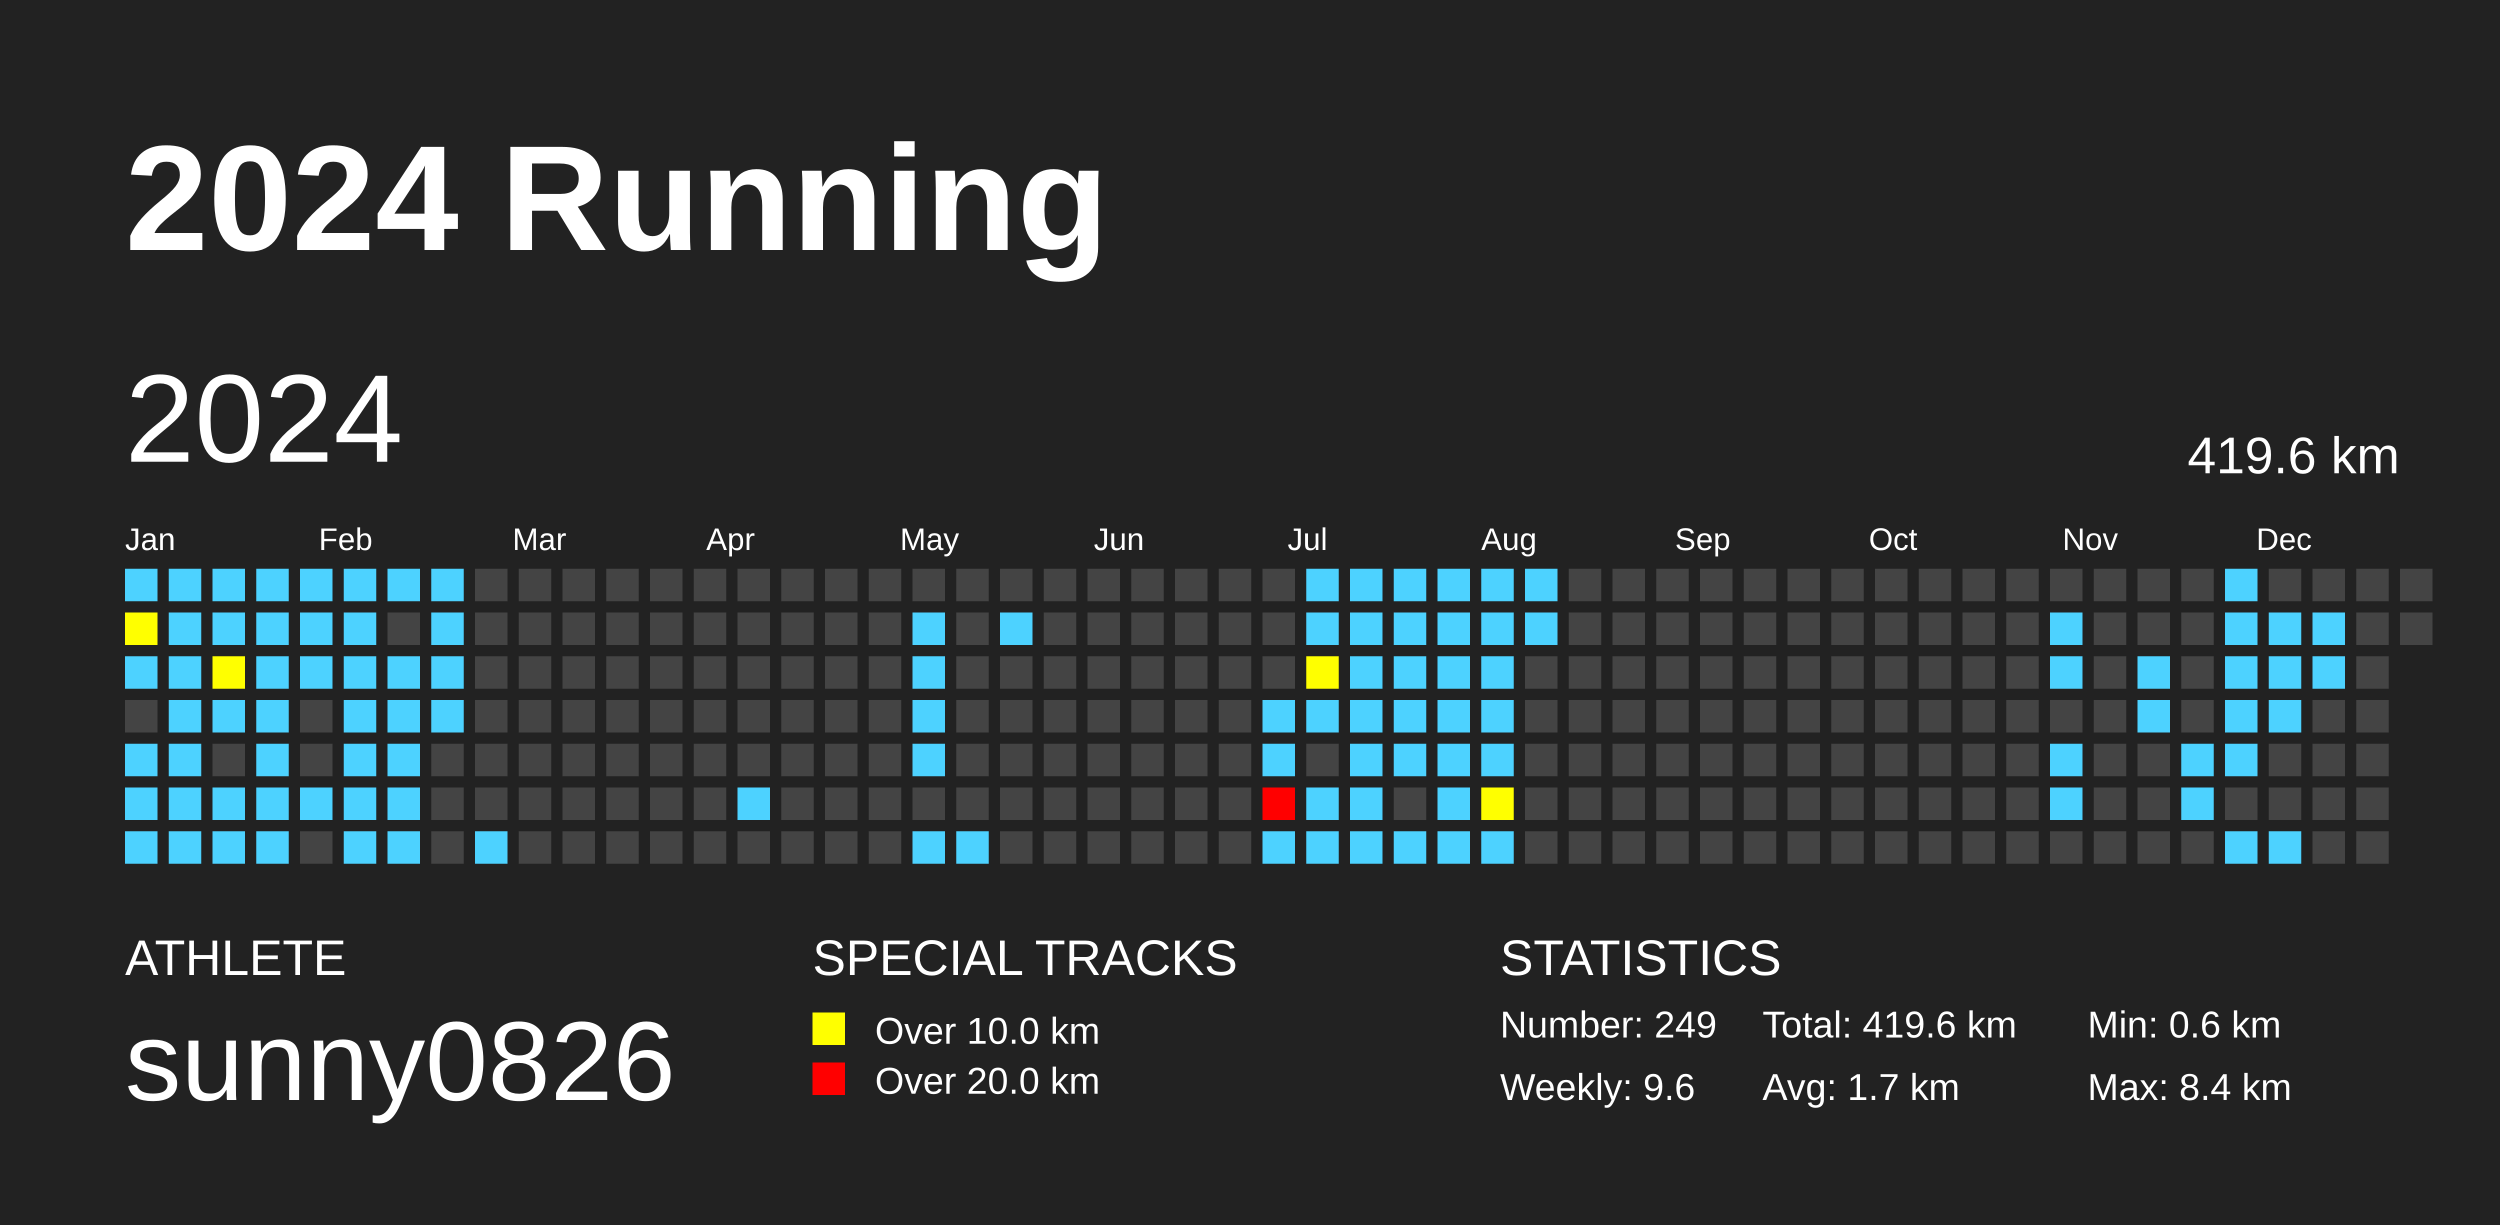
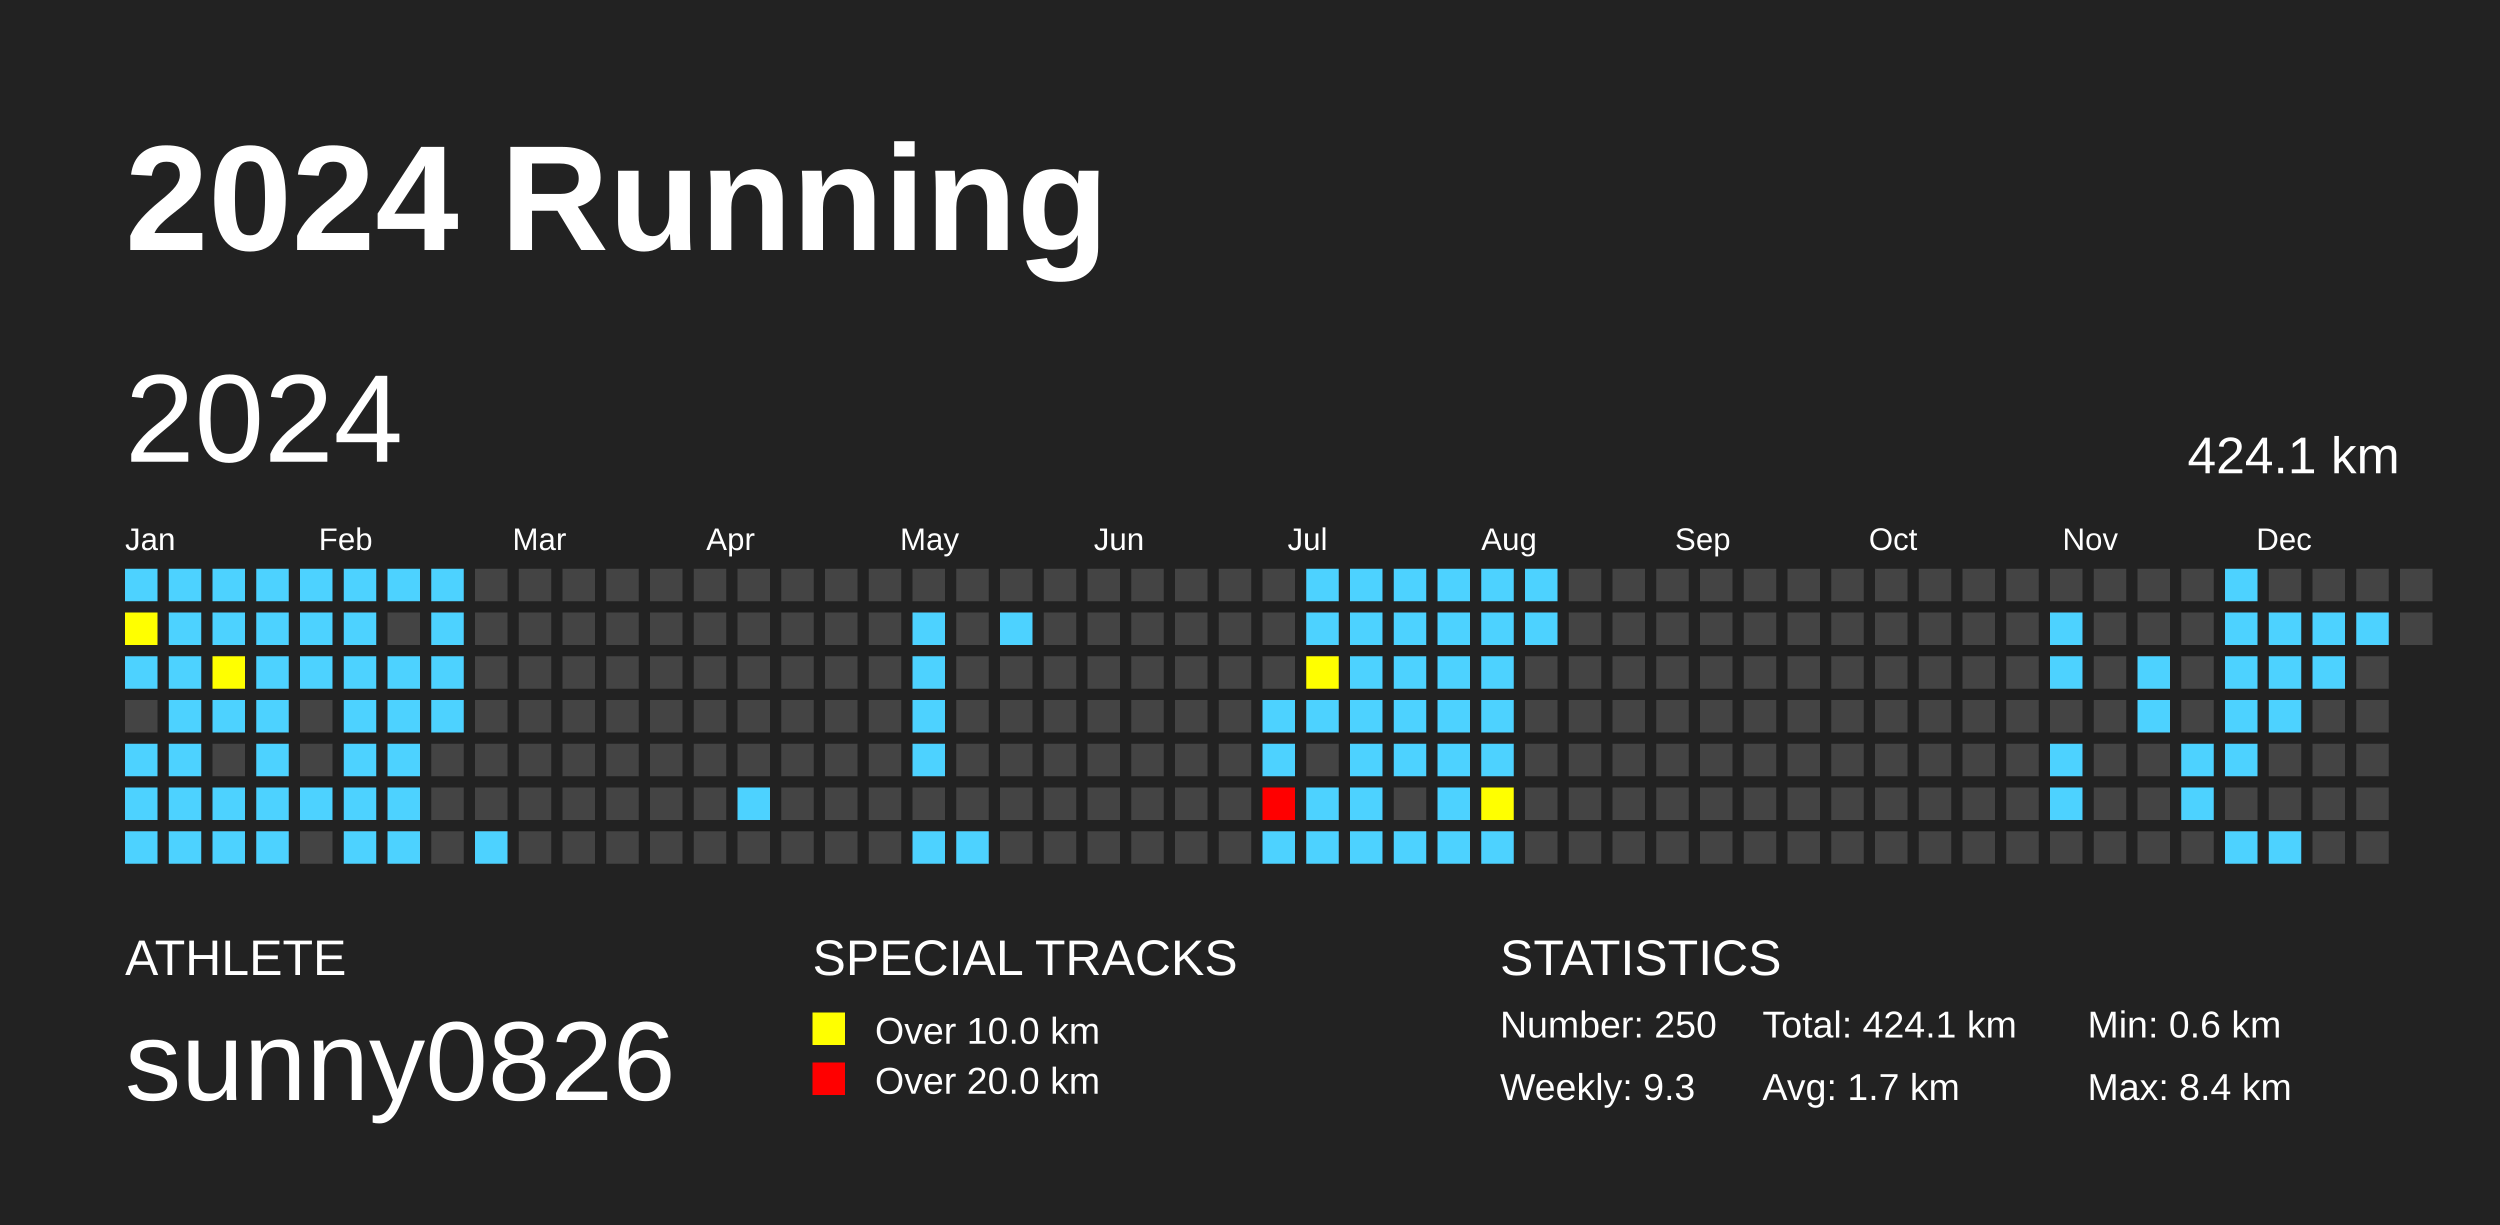
<svg xmlns="http://www.w3.org/2000/svg" baseProfile="full" height="98mm" version="1.1" viewBox="0,0,200,98" width="200mm">
  <defs />
  <rect fill="#222222" height="98" width="200" x="0" y="0" />
  <text fill="#FFFFFF" style="font-size:12px; font-family:Arial; font-weight:bold;" x="10" y="20">2024 Running</text>
  <text fill="#FFFFFF" style="font-size:4px; font-family:Arial" x="10" y="78">ATHLETE</text>
  <text fill="#FFFFFF" style="font-size:9px; font-family:Arial" x="10" y="88">sunny0826</text>
  <text fill="#FFFFFF" style="font-size:4px; font-family:Arial" x="65" y="78">SPECIAL TRACKS</text>
  <rect fill="yellow" height="2.6" width="2.6" x="65" y="81" />
  <text fill="#FFFFFF" style="font-size:3px; font-family:Arial" x="70" y="83.5">Over 10.0 km</text>
  <rect fill="red" height="2.6" width="2.6" x="65" y="85" />
  <text fill="#FFFFFF" style="font-size:3px; font-family:Arial" x="70" y="87.5">Over 20.0 km</text>
  <text fill="#FFFFFF" style="font-size:4px; font-family:Arial" x="120" y="78">STATISTICS</text>
-   <text fill="#FFFFFF" style="font-size:3px; font-family:Arial" x="120" y="83">Number: 249</text>
-   <text fill="#FFFFFF" style="font-size:3px; font-family:Arial" x="120" y="88">Weekly: 9.6</text>
-   <text fill="#FFFFFF" style="font-size:3px; font-family:Arial" x="141" y="83">Total: 419.6 km</text>
+   <text fill="#FFFFFF" style="font-size:3px; font-family:Arial" x="120" y="83">Number: 250</text>
+   <text fill="#FFFFFF" style="font-size:3px; font-family:Arial" x="120" y="88">Weekly: 9.3</text>
+   <text fill="#FFFFFF" style="font-size:3px; font-family:Arial" x="141" y="83">Total: 424.1 km</text>
  <text fill="#FFFFFF" style="font-size:3px; font-family:Arial" x="141" y="88">Avg: 1.7 km</text>
  <text fill="#FFFFFF" style="font-size:3px; font-family:Arial" x="167" y="83">Min: 0.6 km</text>
  <text fill="#FFFFFF" style="font-size:3px; font-family:Arial" x="167" y="88">Max: 8.4 km</text>
  <text dominant-baseline="hanging" fill="#FFFFFF" style="font-size:10.0px; font-family:Arial;" x="10" y="30">2024</text>
-   <text dominant-baseline="hanging" fill="#FFFFFF" style="font-size:4.125px; font-family:Arial;" x="175" y="35">419.6 km</text>
+   <text dominant-baseline="hanging" fill="#FFFFFF" style="font-size:4.125px; font-family:Arial;" x="175" y="35">424.1 km</text>
  <text fill="#FFFFFF" style="font-size:2.5px; font-family:Arial" x="10.0" y="44">Jan</text>
  <text fill="#FFFFFF" style="font-size:2.5px; font-family:Arial" x="25.5" y="44">Feb</text>
  <text fill="#FFFFFF" style="font-size:2.5px; font-family:Arial" x="41.0" y="44">Mar</text>
  <text fill="#FFFFFF" style="font-size:2.5px; font-family:Arial" x="56.5" y="44">Apr</text>
  <text fill="#FFFFFF" style="font-size:2.5px; font-family:Arial" x="72.0" y="44">May</text>
  <text fill="#FFFFFF" style="font-size:2.5px; font-family:Arial" x="87.5" y="44">Jun</text>
  <text fill="#FFFFFF" style="font-size:2.5px; font-family:Arial" x="103.0" y="44">Jul</text>
  <text fill="#FFFFFF" style="font-size:2.5px; font-family:Arial" x="118.5" y="44">Aug</text>
  <text fill="#FFFFFF" style="font-size:2.5px; font-family:Arial" x="134.0" y="44">Sep</text>
  <text fill="#FFFFFF" style="font-size:2.5px; font-family:Arial" x="149.5" y="44">Oct</text>
  <text fill="#FFFFFF" style="font-size:2.5px; font-family:Arial" x="165.0" y="44">Nov</text>
  <text fill="#FFFFFF" style="font-size:2.5px; font-family:Arial" x="180.5" y="44">Dec</text>
  <rect fill="#4DD2FF" height="2.6" width="2.6" x="10.0" y="45.5" />
  <rect fill="yellow" height="2.6" width="2.6" x="10.0" y="49.0" />
  <rect fill="#4DD2FF" height="2.6" width="2.6" x="10.0" y="52.5" />
  <rect fill="#444444" height="2.6" width="2.6" x="10.0" y="56.0" />
  <rect fill="#4DD2FF" height="2.6" width="2.6" x="10.0" y="59.5" />
  <rect fill="#4DD2FF" height="2.6" width="2.6" x="10.0" y="63.0" />
  <rect fill="#4DD2FF" height="2.6" width="2.6" x="10.0" y="66.5" />
  <rect fill="#4DD2FF" height="2.6" width="2.6" x="13.5" y="45.5" />
  <rect fill="#4DD2FF" height="2.6" width="2.6" x="13.5" y="49.0" />
  <rect fill="#4DD2FF" height="2.6" width="2.6" x="13.5" y="52.5" />
  <rect fill="#4DD2FF" height="2.6" width="2.6" x="13.5" y="56.0" />
  <rect fill="#4DD2FF" height="2.6" width="2.6" x="13.5" y="59.5" />
  <rect fill="#4DD2FF" height="2.6" width="2.6" x="13.5" y="63.0" />
  <rect fill="#4DD2FF" height="2.6" width="2.6" x="13.5" y="66.5" />
  <rect fill="#4DD2FF" height="2.6" width="2.6" x="17.0" y="45.5" />
  <rect fill="#4DD2FF" height="2.6" width="2.6" x="17.0" y="49.0" />
  <rect fill="yellow" height="2.6" width="2.6" x="17.0" y="52.5" />
  <rect fill="#4DD2FF" height="2.6" width="2.6" x="17.0" y="56.0" />
  <rect fill="#444444" height="2.6" width="2.6" x="17.0" y="59.5" />
  <rect fill="#4DD2FF" height="2.6" width="2.6" x="17.0" y="63.0" />
  <rect fill="#4DD2FF" height="2.6" width="2.6" x="17.0" y="66.5" />
  <rect fill="#4DD2FF" height="2.6" width="2.6" x="20.5" y="45.5" />
  <rect fill="#4DD2FF" height="2.6" width="2.6" x="20.5" y="49.0" />
  <rect fill="#4DD2FF" height="2.6" width="2.6" x="20.5" y="52.5" />
  <rect fill="#4DD2FF" height="2.6" width="2.6" x="20.5" y="56.0" />
  <rect fill="#4DD2FF" height="2.6" width="2.6" x="20.5" y="59.5" />
  <rect fill="#4DD2FF" height="2.6" width="2.6" x="20.5" y="63.0" />
  <rect fill="#4DD2FF" height="2.6" width="2.6" x="20.5" y="66.5" />
  <rect fill="#4DD2FF" height="2.6" width="2.6" x="24.0" y="45.5" />
  <rect fill="#4DD2FF" height="2.6" width="2.6" x="24.0" y="49.0" />
  <rect fill="#4DD2FF" height="2.6" width="2.6" x="24.0" y="52.5" />
  <rect fill="#444444" height="2.6" width="2.6" x="24.0" y="56.0" />
  <rect fill="#444444" height="2.6" width="2.6" x="24.0" y="59.5" />
  <rect fill="#4DD2FF" height="2.6" width="2.6" x="24.0" y="63.0" />
  <rect fill="#444444" height="2.6" width="2.6" x="24.0" y="66.5" />
  <rect fill="#4DD2FF" height="2.6" width="2.6" x="27.5" y="45.5" />
  <rect fill="#4DD2FF" height="2.6" width="2.6" x="27.5" y="49.0" />
  <rect fill="#4DD2FF" height="2.6" width="2.6" x="27.5" y="52.5" />
  <rect fill="#4DD2FF" height="2.6" width="2.6" x="27.5" y="56.0" />
  <rect fill="#4DD2FF" height="2.6" width="2.6" x="27.5" y="59.5" />
  <rect fill="#4DD2FF" height="2.6" width="2.6" x="27.5" y="63.0" />
  <rect fill="#4DD2FF" height="2.6" width="2.6" x="27.5" y="66.5" />
  <rect fill="#4DD2FF" height="2.6" width="2.6" x="31.0" y="45.5" />
  <rect fill="#444444" height="2.6" width="2.6" x="31.0" y="49.0" />
  <rect fill="#4DD2FF" height="2.6" width="2.6" x="31.0" y="52.5" />
  <rect fill="#4DD2FF" height="2.6" width="2.6" x="31.0" y="56.0" />
  <rect fill="#4DD2FF" height="2.6" width="2.6" x="31.0" y="59.5" />
  <rect fill="#4DD2FF" height="2.6" width="2.6" x="31.0" y="63.0" />
  <rect fill="#4DD2FF" height="2.6" width="2.6" x="31.0" y="66.5" />
  <rect fill="#4DD2FF" height="2.6" width="2.6" x="34.5" y="45.5" />
  <rect fill="#4DD2FF" height="2.6" width="2.6" x="34.5" y="49.0" />
  <rect fill="#4DD2FF" height="2.6" width="2.6" x="34.5" y="52.5" />
  <rect fill="#4DD2FF" height="2.6" width="2.6" x="34.5" y="56.0" />
  <rect fill="#444444" height="2.6" width="2.6" x="34.5" y="59.5" />
  <rect fill="#444444" height="2.6" width="2.6" x="34.5" y="63.0" />
  <rect fill="#444444" height="2.6" width="2.6" x="34.5" y="66.5" />
  <rect fill="#444444" height="2.6" width="2.6" x="38.0" y="45.5" />
  <rect fill="#444444" height="2.6" width="2.6" x="38.0" y="49.0" />
  <rect fill="#444444" height="2.6" width="2.6" x="38.0" y="52.5" />
  <rect fill="#444444" height="2.6" width="2.6" x="38.0" y="56.0" />
  <rect fill="#444444" height="2.6" width="2.6" x="38.0" y="59.5" />
  <rect fill="#444444" height="2.6" width="2.6" x="38.0" y="63.0" />
  <rect fill="#4DD2FF" height="2.6" width="2.6" x="38.0" y="66.5" />
  <rect fill="#444444" height="2.6" width="2.6" x="41.5" y="45.5" />
  <rect fill="#444444" height="2.6" width="2.6" x="41.5" y="49.0" />
  <rect fill="#444444" height="2.6" width="2.6" x="41.5" y="52.5" />
  <rect fill="#444444" height="2.6" width="2.6" x="41.5" y="56.0" />
  <rect fill="#444444" height="2.6" width="2.6" x="41.5" y="59.5" />
  <rect fill="#444444" height="2.6" width="2.6" x="41.5" y="63.0" />
  <rect fill="#444444" height="2.6" width="2.6" x="41.5" y="66.5" />
  <rect fill="#444444" height="2.6" width="2.6" x="45.0" y="45.5" />
  <rect fill="#444444" height="2.6" width="2.6" x="45.0" y="49.0" />
  <rect fill="#444444" height="2.6" width="2.6" x="45.0" y="52.5" />
  <rect fill="#444444" height="2.6" width="2.6" x="45.0" y="56.0" />
  <rect fill="#444444" height="2.6" width="2.6" x="45.0" y="59.5" />
  <rect fill="#444444" height="2.6" width="2.6" x="45.0" y="63.0" />
  <rect fill="#444444" height="2.6" width="2.6" x="45.0" y="66.5" />
  <rect fill="#444444" height="2.6" width="2.6" x="48.5" y="45.5" />
  <rect fill="#444444" height="2.6" width="2.6" x="48.5" y="49.0" />
  <rect fill="#444444" height="2.6" width="2.6" x="48.5" y="52.5" />
  <rect fill="#444444" height="2.6" width="2.6" x="48.5" y="56.0" />
  <rect fill="#444444" height="2.6" width="2.6" x="48.5" y="59.5" />
  <rect fill="#444444" height="2.6" width="2.6" x="48.5" y="63.0" />
  <rect fill="#444444" height="2.6" width="2.6" x="48.5" y="66.5" />
  <rect fill="#444444" height="2.6" width="2.6" x="52.0" y="45.5" />
  <rect fill="#444444" height="2.6" width="2.6" x="52.0" y="49.0" />
  <rect fill="#444444" height="2.6" width="2.6" x="52.0" y="52.5" />
  <rect fill="#444444" height="2.6" width="2.6" x="52.0" y="56.0" />
  <rect fill="#444444" height="2.6" width="2.6" x="52.0" y="59.5" />
  <rect fill="#444444" height="2.6" width="2.6" x="52.0" y="63.0" />
  <rect fill="#444444" height="2.6" width="2.6" x="52.0" y="66.5" />
  <rect fill="#444444" height="2.6" width="2.6" x="55.5" y="45.5" />
  <rect fill="#444444" height="2.6" width="2.6" x="55.5" y="49.0" />
  <rect fill="#444444" height="2.6" width="2.6" x="55.5" y="52.5" />
  <rect fill="#444444" height="2.6" width="2.6" x="55.5" y="56.0" />
  <rect fill="#444444" height="2.6" width="2.6" x="55.5" y="59.5" />
  <rect fill="#444444" height="2.6" width="2.6" x="55.5" y="63.0" />
  <rect fill="#444444" height="2.6" width="2.6" x="55.5" y="66.5" />
  <rect fill="#444444" height="2.6" width="2.6" x="59.0" y="45.5" />
  <rect fill="#444444" height="2.6" width="2.6" x="59.0" y="49.0" />
  <rect fill="#444444" height="2.6" width="2.6" x="59.0" y="52.5" />
  <rect fill="#444444" height="2.6" width="2.6" x="59.0" y="56.0" />
  <rect fill="#444444" height="2.6" width="2.6" x="59.0" y="59.5" />
  <rect fill="#4DD2FF" height="2.6" width="2.6" x="59.0" y="63.0" />
  <rect fill="#444444" height="2.6" width="2.6" x="59.0" y="66.5" />
  <rect fill="#444444" height="2.6" width="2.6" x="62.5" y="45.5" />
  <rect fill="#444444" height="2.6" width="2.6" x="62.5" y="49.0" />
  <rect fill="#444444" height="2.6" width="2.6" x="62.5" y="52.5" />
  <rect fill="#444444" height="2.6" width="2.6" x="62.5" y="56.0" />
  <rect fill="#444444" height="2.6" width="2.6" x="62.5" y="59.5" />
  <rect fill="#444444" height="2.6" width="2.6" x="62.5" y="63.0" />
  <rect fill="#444444" height="2.6" width="2.6" x="62.5" y="66.5" />
  <rect fill="#444444" height="2.6" width="2.6" x="66.0" y="45.5" />
  <rect fill="#444444" height="2.6" width="2.6" x="66.0" y="49.0" />
  <rect fill="#444444" height="2.6" width="2.6" x="66.0" y="52.5" />
  <rect fill="#444444" height="2.6" width="2.6" x="66.0" y="56.0" />
  <rect fill="#444444" height="2.6" width="2.6" x="66.0" y="59.5" />
  <rect fill="#444444" height="2.6" width="2.6" x="66.0" y="63.0" />
  <rect fill="#444444" height="2.6" width="2.6" x="66.0" y="66.5" />
  <rect fill="#444444" height="2.6" width="2.6" x="69.5" y="45.5" />
  <rect fill="#444444" height="2.6" width="2.6" x="69.5" y="49.0" />
  <rect fill="#444444" height="2.6" width="2.6" x="69.5" y="52.5" />
  <rect fill="#444444" height="2.6" width="2.6" x="69.5" y="56.0" />
  <rect fill="#444444" height="2.6" width="2.6" x="69.5" y="59.5" />
  <rect fill="#444444" height="2.6" width="2.6" x="69.5" y="63.0" />
  <rect fill="#444444" height="2.6" width="2.6" x="69.5" y="66.5" />
  <rect fill="#444444" height="2.6" width="2.6" x="73.0" y="45.5" />
  <rect fill="#4DD2FF" height="2.6" width="2.6" x="73.0" y="49.0" />
  <rect fill="#4DD2FF" height="2.6" width="2.6" x="73.0" y="52.5" />
  <rect fill="#4DD2FF" height="2.6" width="2.6" x="73.0" y="56.0" />
  <rect fill="#4DD2FF" height="2.6" width="2.6" x="73.0" y="59.5" />
  <rect fill="#444444" height="2.6" width="2.6" x="73.0" y="63.0" />
  <rect fill="#4DD2FF" height="2.6" width="2.6" x="73.0" y="66.5" />
  <rect fill="#444444" height="2.6" width="2.6" x="76.5" y="45.5" />
  <rect fill="#444444" height="2.6" width="2.6" x="76.5" y="49.0" />
  <rect fill="#444444" height="2.6" width="2.6" x="76.5" y="52.5" />
  <rect fill="#444444" height="2.6" width="2.6" x="76.5" y="56.0" />
  <rect fill="#444444" height="2.6" width="2.6" x="76.5" y="59.5" />
  <rect fill="#444444" height="2.6" width="2.6" x="76.5" y="63.0" />
  <rect fill="#4DD2FF" height="2.6" width="2.6" x="76.5" y="66.5" />
  <rect fill="#444444" height="2.6" width="2.6" x="80.0" y="45.5" />
  <rect fill="#4DD2FF" height="2.6" width="2.6" x="80.0" y="49.0" />
  <rect fill="#444444" height="2.6" width="2.6" x="80.0" y="52.5" />
  <rect fill="#444444" height="2.6" width="2.6" x="80.0" y="56.0" />
  <rect fill="#444444" height="2.6" width="2.6" x="80.0" y="59.5" />
  <rect fill="#444444" height="2.6" width="2.6" x="80.0" y="63.0" />
  <rect fill="#444444" height="2.6" width="2.6" x="80.0" y="66.5" />
  <rect fill="#444444" height="2.6" width="2.6" x="83.5" y="45.5" />
  <rect fill="#444444" height="2.6" width="2.6" x="83.5" y="49.0" />
  <rect fill="#444444" height="2.6" width="2.6" x="83.5" y="52.5" />
  <rect fill="#444444" height="2.6" width="2.6" x="83.5" y="56.0" />
  <rect fill="#444444" height="2.6" width="2.6" x="83.5" y="59.5" />
  <rect fill="#444444" height="2.6" width="2.6" x="83.5" y="63.0" />
  <rect fill="#444444" height="2.6" width="2.6" x="83.5" y="66.5" />
  <rect fill="#444444" height="2.6" width="2.6" x="87.0" y="45.5" />
  <rect fill="#444444" height="2.6" width="2.6" x="87.0" y="49.0" />
  <rect fill="#444444" height="2.6" width="2.6" x="87.0" y="52.5" />
  <rect fill="#444444" height="2.6" width="2.6" x="87.0" y="56.0" />
  <rect fill="#444444" height="2.6" width="2.6" x="87.0" y="59.5" />
  <rect fill="#444444" height="2.6" width="2.6" x="87.0" y="63.0" />
  <rect fill="#444444" height="2.6" width="2.6" x="87.0" y="66.5" />
  <rect fill="#444444" height="2.6" width="2.6" x="90.5" y="45.5" />
  <rect fill="#444444" height="2.6" width="2.6" x="90.5" y="49.0" />
  <rect fill="#444444" height="2.6" width="2.6" x="90.5" y="52.5" />
  <rect fill="#444444" height="2.6" width="2.6" x="90.5" y="56.0" />
  <rect fill="#444444" height="2.6" width="2.6" x="90.5" y="59.5" />
  <rect fill="#444444" height="2.6" width="2.6" x="90.5" y="63.0" />
  <rect fill="#444444" height="2.6" width="2.6" x="90.5" y="66.5" />
  <rect fill="#444444" height="2.6" width="2.6" x="94.0" y="45.5" />
  <rect fill="#444444" height="2.6" width="2.6" x="94.0" y="49.0" />
  <rect fill="#444444" height="2.6" width="2.6" x="94.0" y="52.5" />
  <rect fill="#444444" height="2.6" width="2.6" x="94.0" y="56.0" />
  <rect fill="#444444" height="2.6" width="2.6" x="94.0" y="59.5" />
  <rect fill="#444444" height="2.6" width="2.6" x="94.0" y="63.0" />
  <rect fill="#444444" height="2.6" width="2.6" x="94.0" y="66.5" />
  <rect fill="#444444" height="2.6" width="2.6" x="97.5" y="45.5" />
  <rect fill="#444444" height="2.6" width="2.6" x="97.5" y="49.0" />
  <rect fill="#444444" height="2.6" width="2.6" x="97.5" y="52.5" />
  <rect fill="#444444" height="2.6" width="2.6" x="97.5" y="56.0" />
  <rect fill="#444444" height="2.6" width="2.6" x="97.5" y="59.5" />
  <rect fill="#444444" height="2.6" width="2.6" x="97.5" y="63.0" />
  <rect fill="#444444" height="2.6" width="2.6" x="97.5" y="66.5" />
  <rect fill="#444444" height="2.6" width="2.6" x="101.0" y="45.5" />
  <rect fill="#444444" height="2.6" width="2.6" x="101.0" y="49.0" />
  <rect fill="#444444" height="2.6" width="2.6" x="101.0" y="52.5" />
  <rect fill="#4DD2FF" height="2.6" width="2.6" x="101.0" y="56.0" />
  <rect fill="#4DD2FF" height="2.6" width="2.6" x="101.0" y="59.5" />
  <rect fill="red" height="2.6" width="2.6" x="101.0" y="63.0" />
  <rect fill="#4DD2FF" height="2.6" width="2.6" x="101.0" y="66.5" />
  <rect fill="#4DD2FF" height="2.6" width="2.6" x="104.5" y="45.5" />
  <rect fill="#4DD2FF" height="2.6" width="2.6" x="104.5" y="49.0" />
  <rect fill="yellow" height="2.6" width="2.6" x="104.5" y="52.5" />
  <rect fill="#4DD2FF" height="2.6" width="2.6" x="104.5" y="56.0" />
  <rect fill="#444444" height="2.6" width="2.6" x="104.5" y="59.5" />
  <rect fill="#4DD2FF" height="2.6" width="2.6" x="104.5" y="63.0" />
  <rect fill="#4DD2FF" height="2.6" width="2.6" x="104.5" y="66.5" />
  <rect fill="#4DD2FF" height="2.6" width="2.6" x="108.0" y="45.5" />
  <rect fill="#4DD2FF" height="2.6" width="2.6" x="108.0" y="49.0" />
  <rect fill="#4DD2FF" height="2.6" width="2.6" x="108.0" y="52.5" />
  <rect fill="#4DD2FF" height="2.6" width="2.6" x="108.0" y="56.0" />
  <rect fill="#4DD2FF" height="2.6" width="2.6" x="108.0" y="59.5" />
  <rect fill="#4DD2FF" height="2.6" width="2.6" x="108.0" y="63.0" />
  <rect fill="#4DD2FF" height="2.6" width="2.6" x="108.0" y="66.5" />
  <rect fill="#4DD2FF" height="2.6" width="2.6" x="111.5" y="45.5" />
  <rect fill="#4DD2FF" height="2.6" width="2.6" x="111.5" y="49.0" />
  <rect fill="#4DD2FF" height="2.6" width="2.6" x="111.5" y="52.5" />
  <rect fill="#4DD2FF" height="2.6" width="2.6" x="111.5" y="56.0" />
  <rect fill="#4DD2FF" height="2.6" width="2.6" x="111.5" y="59.5" />
  <rect fill="#444444" height="2.6" width="2.6" x="111.5" y="63.0" />
  <rect fill="#4DD2FF" height="2.6" width="2.6" x="111.5" y="66.5" />
  <rect fill="#4DD2FF" height="2.6" width="2.6" x="115.0" y="45.5" />
  <rect fill="#4DD2FF" height="2.6" width="2.6" x="115.0" y="49.0" />
  <rect fill="#4DD2FF" height="2.6" width="2.6" x="115.0" y="52.5" />
  <rect fill="#4DD2FF" height="2.6" width="2.6" x="115.0" y="56.0" />
  <rect fill="#4DD2FF" height="2.6" width="2.6" x="115.0" y="59.5" />
  <rect fill="#4DD2FF" height="2.6" width="2.6" x="115.0" y="63.0" />
  <rect fill="#4DD2FF" height="2.6" width="2.6" x="115.0" y="66.5" />
  <rect fill="#4DD2FF" height="2.6" width="2.6" x="118.5" y="45.5" />
  <rect fill="#4DD2FF" height="2.6" width="2.6" x="118.5" y="49.0" />
  <rect fill="#4DD2FF" height="2.6" width="2.6" x="118.5" y="52.5" />
  <rect fill="#4DD2FF" height="2.6" width="2.6" x="118.5" y="56.0" />
  <rect fill="#4DD2FF" height="2.6" width="2.6" x="118.5" y="59.5" />
  <rect fill="yellow" height="2.6" width="2.6" x="118.5" y="63.0" />
  <rect fill="#4DD2FF" height="2.6" width="2.6" x="118.5" y="66.5" />
  <rect fill="#4DD2FF" height="2.6" width="2.6" x="122.0" y="45.5" />
  <rect fill="#4DD2FF" height="2.6" width="2.6" x="122.0" y="49.0" />
  <rect fill="#444444" height="2.6" width="2.6" x="122.0" y="52.5" />
  <rect fill="#444444" height="2.6" width="2.6" x="122.0" y="56.0" />
  <rect fill="#444444" height="2.6" width="2.6" x="122.0" y="59.5" />
  <rect fill="#444444" height="2.6" width="2.6" x="122.0" y="63.0" />
  <rect fill="#444444" height="2.6" width="2.6" x="122.0" y="66.5" />
  <rect fill="#444444" height="2.6" width="2.6" x="125.5" y="45.5" />
  <rect fill="#444444" height="2.6" width="2.6" x="125.5" y="49.0" />
  <rect fill="#444444" height="2.6" width="2.6" x="125.5" y="52.5" />
  <rect fill="#444444" height="2.6" width="2.6" x="125.5" y="56.0" />
  <rect fill="#444444" height="2.6" width="2.6" x="125.5" y="59.5" />
  <rect fill="#444444" height="2.6" width="2.6" x="125.5" y="63.0" />
  <rect fill="#444444" height="2.6" width="2.6" x="125.5" y="66.5" />
  <rect fill="#444444" height="2.6" width="2.6" x="129.0" y="45.5" />
  <rect fill="#444444" height="2.6" width="2.6" x="129.0" y="49.0" />
  <rect fill="#444444" height="2.6" width="2.6" x="129.0" y="52.5" />
  <rect fill="#444444" height="2.6" width="2.6" x="129.0" y="56.0" />
  <rect fill="#444444" height="2.6" width="2.6" x="129.0" y="59.5" />
  <rect fill="#444444" height="2.6" width="2.6" x="129.0" y="63.0" />
  <rect fill="#444444" height="2.6" width="2.6" x="129.0" y="66.5" />
  <rect fill="#444444" height="2.6" width="2.6" x="132.5" y="45.5" />
  <rect fill="#444444" height="2.6" width="2.6" x="132.5" y="49.0" />
  <rect fill="#444444" height="2.6" width="2.6" x="132.5" y="52.5" />
  <rect fill="#444444" height="2.6" width="2.6" x="132.5" y="56.0" />
  <rect fill="#444444" height="2.6" width="2.6" x="132.5" y="59.5" />
  <rect fill="#444444" height="2.6" width="2.6" x="132.5" y="63.0" />
  <rect fill="#444444" height="2.6" width="2.6" x="132.5" y="66.5" />
  <rect fill="#444444" height="2.6" width="2.6" x="136.0" y="45.5" />
  <rect fill="#444444" height="2.6" width="2.6" x="136.0" y="49.0" />
  <rect fill="#444444" height="2.6" width="2.6" x="136.0" y="52.5" />
  <rect fill="#444444" height="2.6" width="2.6" x="136.0" y="56.0" />
  <rect fill="#444444" height="2.6" width="2.6" x="136.0" y="59.5" />
  <rect fill="#444444" height="2.6" width="2.6" x="136.0" y="63.0" />
  <rect fill="#444444" height="2.6" width="2.6" x="136.0" y="66.5" />
  <rect fill="#444444" height="2.6" width="2.6" x="139.5" y="45.5" />
  <rect fill="#444444" height="2.6" width="2.6" x="139.5" y="49.0" />
  <rect fill="#444444" height="2.6" width="2.6" x="139.5" y="52.5" />
  <rect fill="#444444" height="2.6" width="2.6" x="139.5" y="56.0" />
  <rect fill="#444444" height="2.6" width="2.6" x="139.5" y="59.5" />
  <rect fill="#444444" height="2.6" width="2.6" x="139.5" y="63.0" />
  <rect fill="#444444" height="2.6" width="2.6" x="139.5" y="66.5" />
  <rect fill="#444444" height="2.6" width="2.6" x="143.0" y="45.5" />
  <rect fill="#444444" height="2.6" width="2.6" x="143.0" y="49.0" />
  <rect fill="#444444" height="2.6" width="2.6" x="143.0" y="52.5" />
  <rect fill="#444444" height="2.6" width="2.6" x="143.0" y="56.0" />
  <rect fill="#444444" height="2.6" width="2.6" x="143.0" y="59.5" />
  <rect fill="#444444" height="2.6" width="2.6" x="143.0" y="63.0" />
  <rect fill="#444444" height="2.6" width="2.6" x="143.0" y="66.5" />
  <rect fill="#444444" height="2.6" width="2.6" x="146.5" y="45.5" />
  <rect fill="#444444" height="2.6" width="2.6" x="146.5" y="49.0" />
  <rect fill="#444444" height="2.6" width="2.6" x="146.5" y="52.5" />
  <rect fill="#444444" height="2.6" width="2.6" x="146.5" y="56.0" />
  <rect fill="#444444" height="2.6" width="2.6" x="146.5" y="59.5" />
  <rect fill="#444444" height="2.6" width="2.6" x="146.5" y="63.0" />
  <rect fill="#444444" height="2.6" width="2.6" x="146.5" y="66.5" />
  <rect fill="#444444" height="2.6" width="2.6" x="150.0" y="45.5" />
  <rect fill="#444444" height="2.6" width="2.6" x="150.0" y="49.0" />
  <rect fill="#444444" height="2.6" width="2.6" x="150.0" y="52.5" />
  <rect fill="#444444" height="2.6" width="2.6" x="150.0" y="56.0" />
  <rect fill="#444444" height="2.6" width="2.6" x="150.0" y="59.5" />
  <rect fill="#444444" height="2.6" width="2.6" x="150.0" y="63.0" />
  <rect fill="#444444" height="2.6" width="2.6" x="150.0" y="66.5" />
  <rect fill="#444444" height="2.6" width="2.6" x="153.5" y="45.5" />
  <rect fill="#444444" height="2.6" width="2.6" x="153.5" y="49.0" />
  <rect fill="#444444" height="2.6" width="2.6" x="153.5" y="52.5" />
  <rect fill="#444444" height="2.6" width="2.6" x="153.5" y="56.0" />
  <rect fill="#444444" height="2.6" width="2.6" x="153.5" y="59.5" />
  <rect fill="#444444" height="2.6" width="2.6" x="153.5" y="63.0" />
  <rect fill="#444444" height="2.6" width="2.6" x="153.5" y="66.5" />
  <rect fill="#444444" height="2.6" width="2.6" x="157.0" y="45.5" />
  <rect fill="#444444" height="2.6" width="2.6" x="157.0" y="49.0" />
  <rect fill="#444444" height="2.6" width="2.6" x="157.0" y="52.5" />
  <rect fill="#444444" height="2.6" width="2.6" x="157.0" y="56.0" />
  <rect fill="#444444" height="2.6" width="2.6" x="157.0" y="59.5" />
  <rect fill="#444444" height="2.6" width="2.6" x="157.0" y="63.0" />
  <rect fill="#444444" height="2.6" width="2.6" x="157.0" y="66.5" />
  <rect fill="#444444" height="2.6" width="2.6" x="160.5" y="45.5" />
  <rect fill="#444444" height="2.6" width="2.6" x="160.5" y="49.0" />
  <rect fill="#444444" height="2.6" width="2.6" x="160.5" y="52.5" />
  <rect fill="#444444" height="2.6" width="2.6" x="160.5" y="56.0" />
  <rect fill="#444444" height="2.6" width="2.6" x="160.5" y="59.5" />
  <rect fill="#444444" height="2.6" width="2.6" x="160.5" y="63.0" />
  <rect fill="#444444" height="2.6" width="2.6" x="160.5" y="66.5" />
  <rect fill="#444444" height="2.6" width="2.6" x="164.0" y="45.5" />
  <rect fill="#4DD2FF" height="2.6" width="2.6" x="164.0" y="49.0" />
  <rect fill="#4DD2FF" height="2.6" width="2.6" x="164.0" y="52.5" />
  <rect fill="#444444" height="2.6" width="2.6" x="164.0" y="56.0" />
  <rect fill="#4DD2FF" height="2.6" width="2.6" x="164.0" y="59.5" />
  <rect fill="#4DD2FF" height="2.6" width="2.6" x="164.0" y="63.0" />
  <rect fill="#444444" height="2.6" width="2.6" x="164.0" y="66.5" />
  <rect fill="#444444" height="2.6" width="2.6" x="167.5" y="45.5" />
  <rect fill="#444444" height="2.6" width="2.6" x="167.5" y="49.0" />
  <rect fill="#444444" height="2.6" width="2.6" x="167.5" y="52.5" />
  <rect fill="#444444" height="2.6" width="2.6" x="167.5" y="56.0" />
  <rect fill="#444444" height="2.6" width="2.6" x="167.5" y="59.5" />
  <rect fill="#444444" height="2.6" width="2.6" x="167.5" y="63.0" />
  <rect fill="#444444" height="2.6" width="2.6" x="167.5" y="66.5" />
  <rect fill="#444444" height="2.6" width="2.6" x="171.0" y="45.5" />
  <rect fill="#444444" height="2.6" width="2.6" x="171.0" y="49.0" />
  <rect fill="#4DD2FF" height="2.6" width="2.6" x="171.0" y="52.5" />
  <rect fill="#4DD2FF" height="2.6" width="2.6" x="171.0" y="56.0" />
  <rect fill="#444444" height="2.6" width="2.6" x="171.0" y="59.5" />
  <rect fill="#444444" height="2.6" width="2.6" x="171.0" y="63.0" />
  <rect fill="#444444" height="2.6" width="2.6" x="171.0" y="66.5" />
  <rect fill="#444444" height="2.6" width="2.6" x="174.5" y="45.5" />
  <rect fill="#444444" height="2.6" width="2.6" x="174.5" y="49.0" />
  <rect fill="#444444" height="2.6" width="2.6" x="174.5" y="52.5" />
  <rect fill="#444444" height="2.6" width="2.6" x="174.5" y="56.0" />
  <rect fill="#4DD2FF" height="2.6" width="2.6" x="174.5" y="59.5" />
  <rect fill="#4DD2FF" height="2.6" width="2.6" x="174.5" y="63.0" />
  <rect fill="#444444" height="2.6" width="2.6" x="174.5" y="66.5" />
  <rect fill="#4DD2FF" height="2.6" width="2.6" x="178.0" y="45.5" />
  <rect fill="#4DD2FF" height="2.6" width="2.6" x="178.0" y="49.0" />
  <rect fill="#4DD2FF" height="2.6" width="2.6" x="178.0" y="52.5" />
  <rect fill="#4DD2FF" height="2.6" width="2.6" x="178.0" y="56.0" />
  <rect fill="#4DD2FF" height="2.6" width="2.6" x="178.0" y="59.5" />
  <rect fill="#444444" height="2.6" width="2.6" x="178.0" y="63.0" />
  <rect fill="#4DD2FF" height="2.6" width="2.6" x="178.0" y="66.5" />
  <rect fill="#444444" height="2.6" width="2.6" x="181.5" y="45.5" />
  <rect fill="#4DD2FF" height="2.6" width="2.6" x="181.5" y="49.0" />
  <rect fill="#4DD2FF" height="2.6" width="2.6" x="181.5" y="52.5" />
  <rect fill="#4DD2FF" height="2.6" width="2.6" x="181.5" y="56.0" />
  <rect fill="#444444" height="2.6" width="2.6" x="181.5" y="59.5" />
  <rect fill="#444444" height="2.6" width="2.6" x="181.5" y="63.0" />
  <rect fill="#4DD2FF" height="2.6" width="2.6" x="181.5" y="66.5" />
  <rect fill="#444444" height="2.6" width="2.6" x="185.0" y="45.5" />
  <rect fill="#4DD2FF" height="2.6" width="2.6" x="185.0" y="49.0" />
  <rect fill="#4DD2FF" height="2.6" width="2.6" x="185.0" y="52.5" />
  <rect fill="#444444" height="2.6" width="2.6" x="185.0" y="56.0" />
  <rect fill="#444444" height="2.6" width="2.6" x="185.0" y="59.5" />
  <rect fill="#444444" height="2.6" width="2.6" x="185.0" y="63.0" />
  <rect fill="#444444" height="2.6" width="2.6" x="185.0" y="66.5" />
  <rect fill="#444444" height="2.6" width="2.6" x="188.5" y="45.5" />
-   <rect fill="#444444" height="2.6" width="2.6" x="188.5" y="49.0" />
+   <rect fill="#4DD2FF" height="2.6" width="2.6" x="188.5" y="49.0" />
  <rect fill="#444444" height="2.6" width="2.6" x="188.5" y="52.5" />
  <rect fill="#444444" height="2.6" width="2.6" x="188.5" y="56.0" />
  <rect fill="#444444" height="2.6" width="2.6" x="188.5" y="59.5" />
  <rect fill="#444444" height="2.6" width="2.6" x="188.5" y="63.0" />
  <rect fill="#444444" height="2.6" width="2.6" x="188.5" y="66.5" />
  <rect fill="#444444" height="2.6" width="2.6" x="192.0" y="45.5" />
  <rect fill="#444444" height="2.6" width="2.6" x="192.0" y="49.0" />
</svg>
